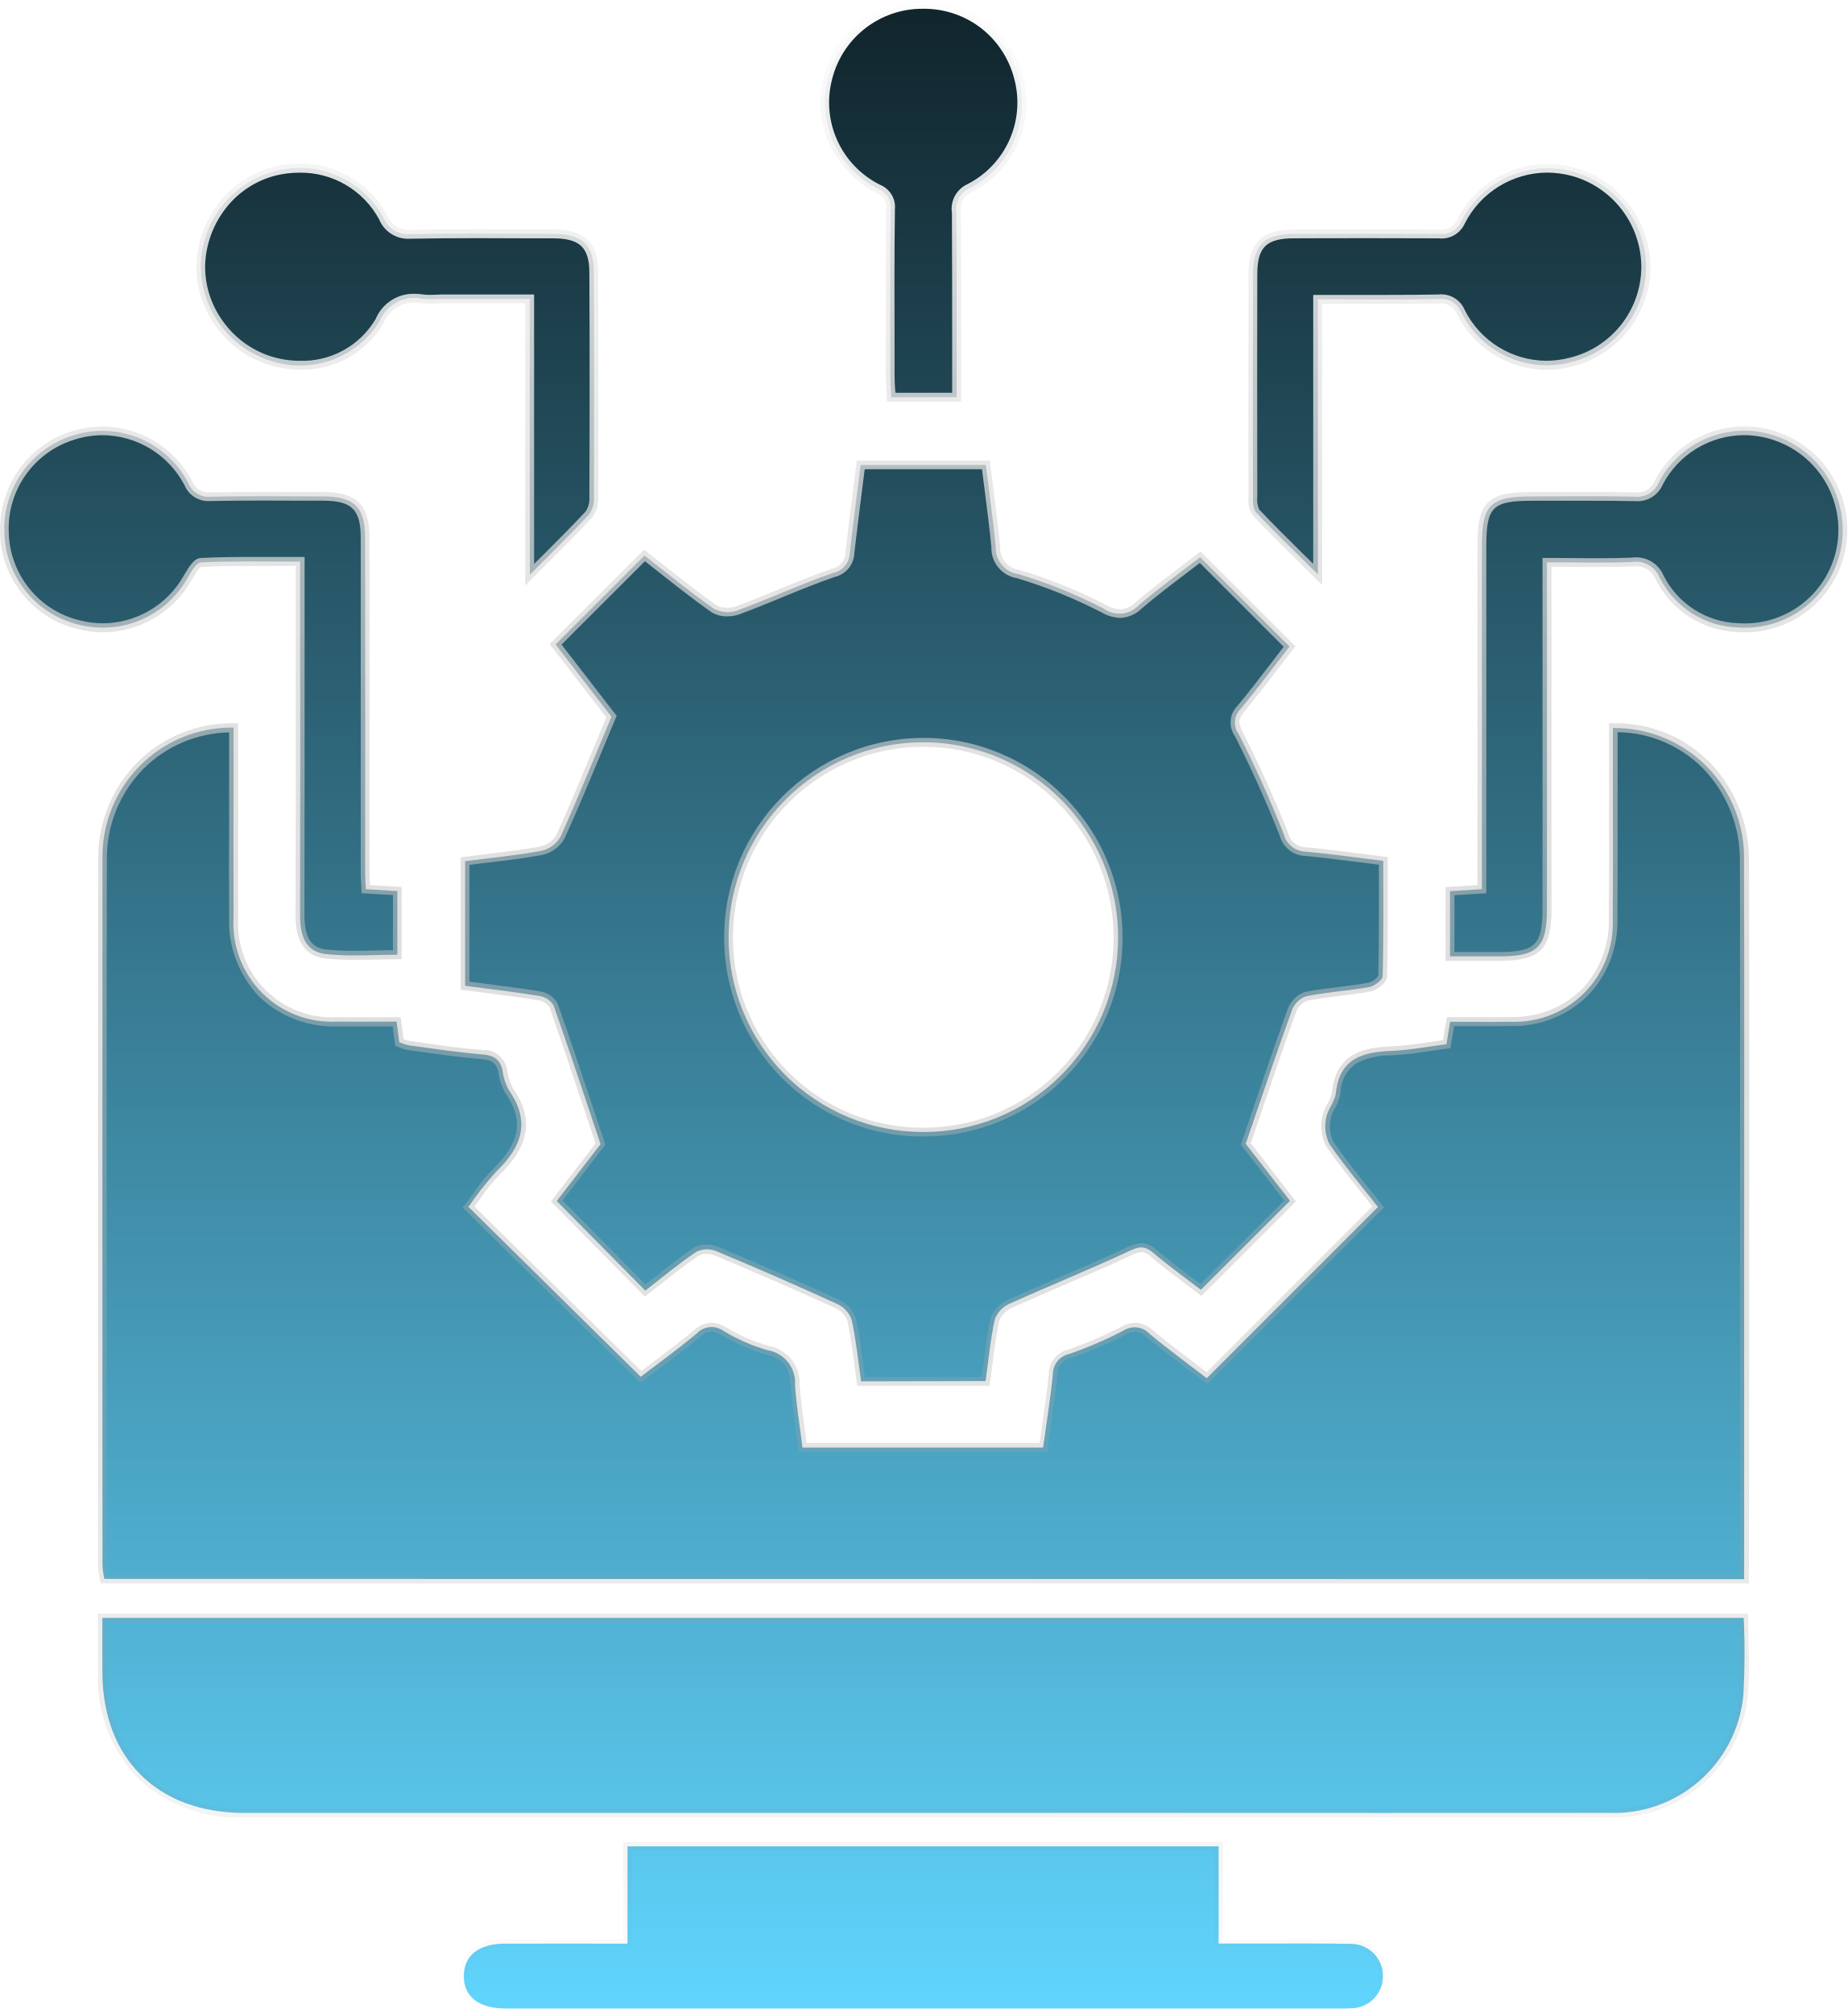
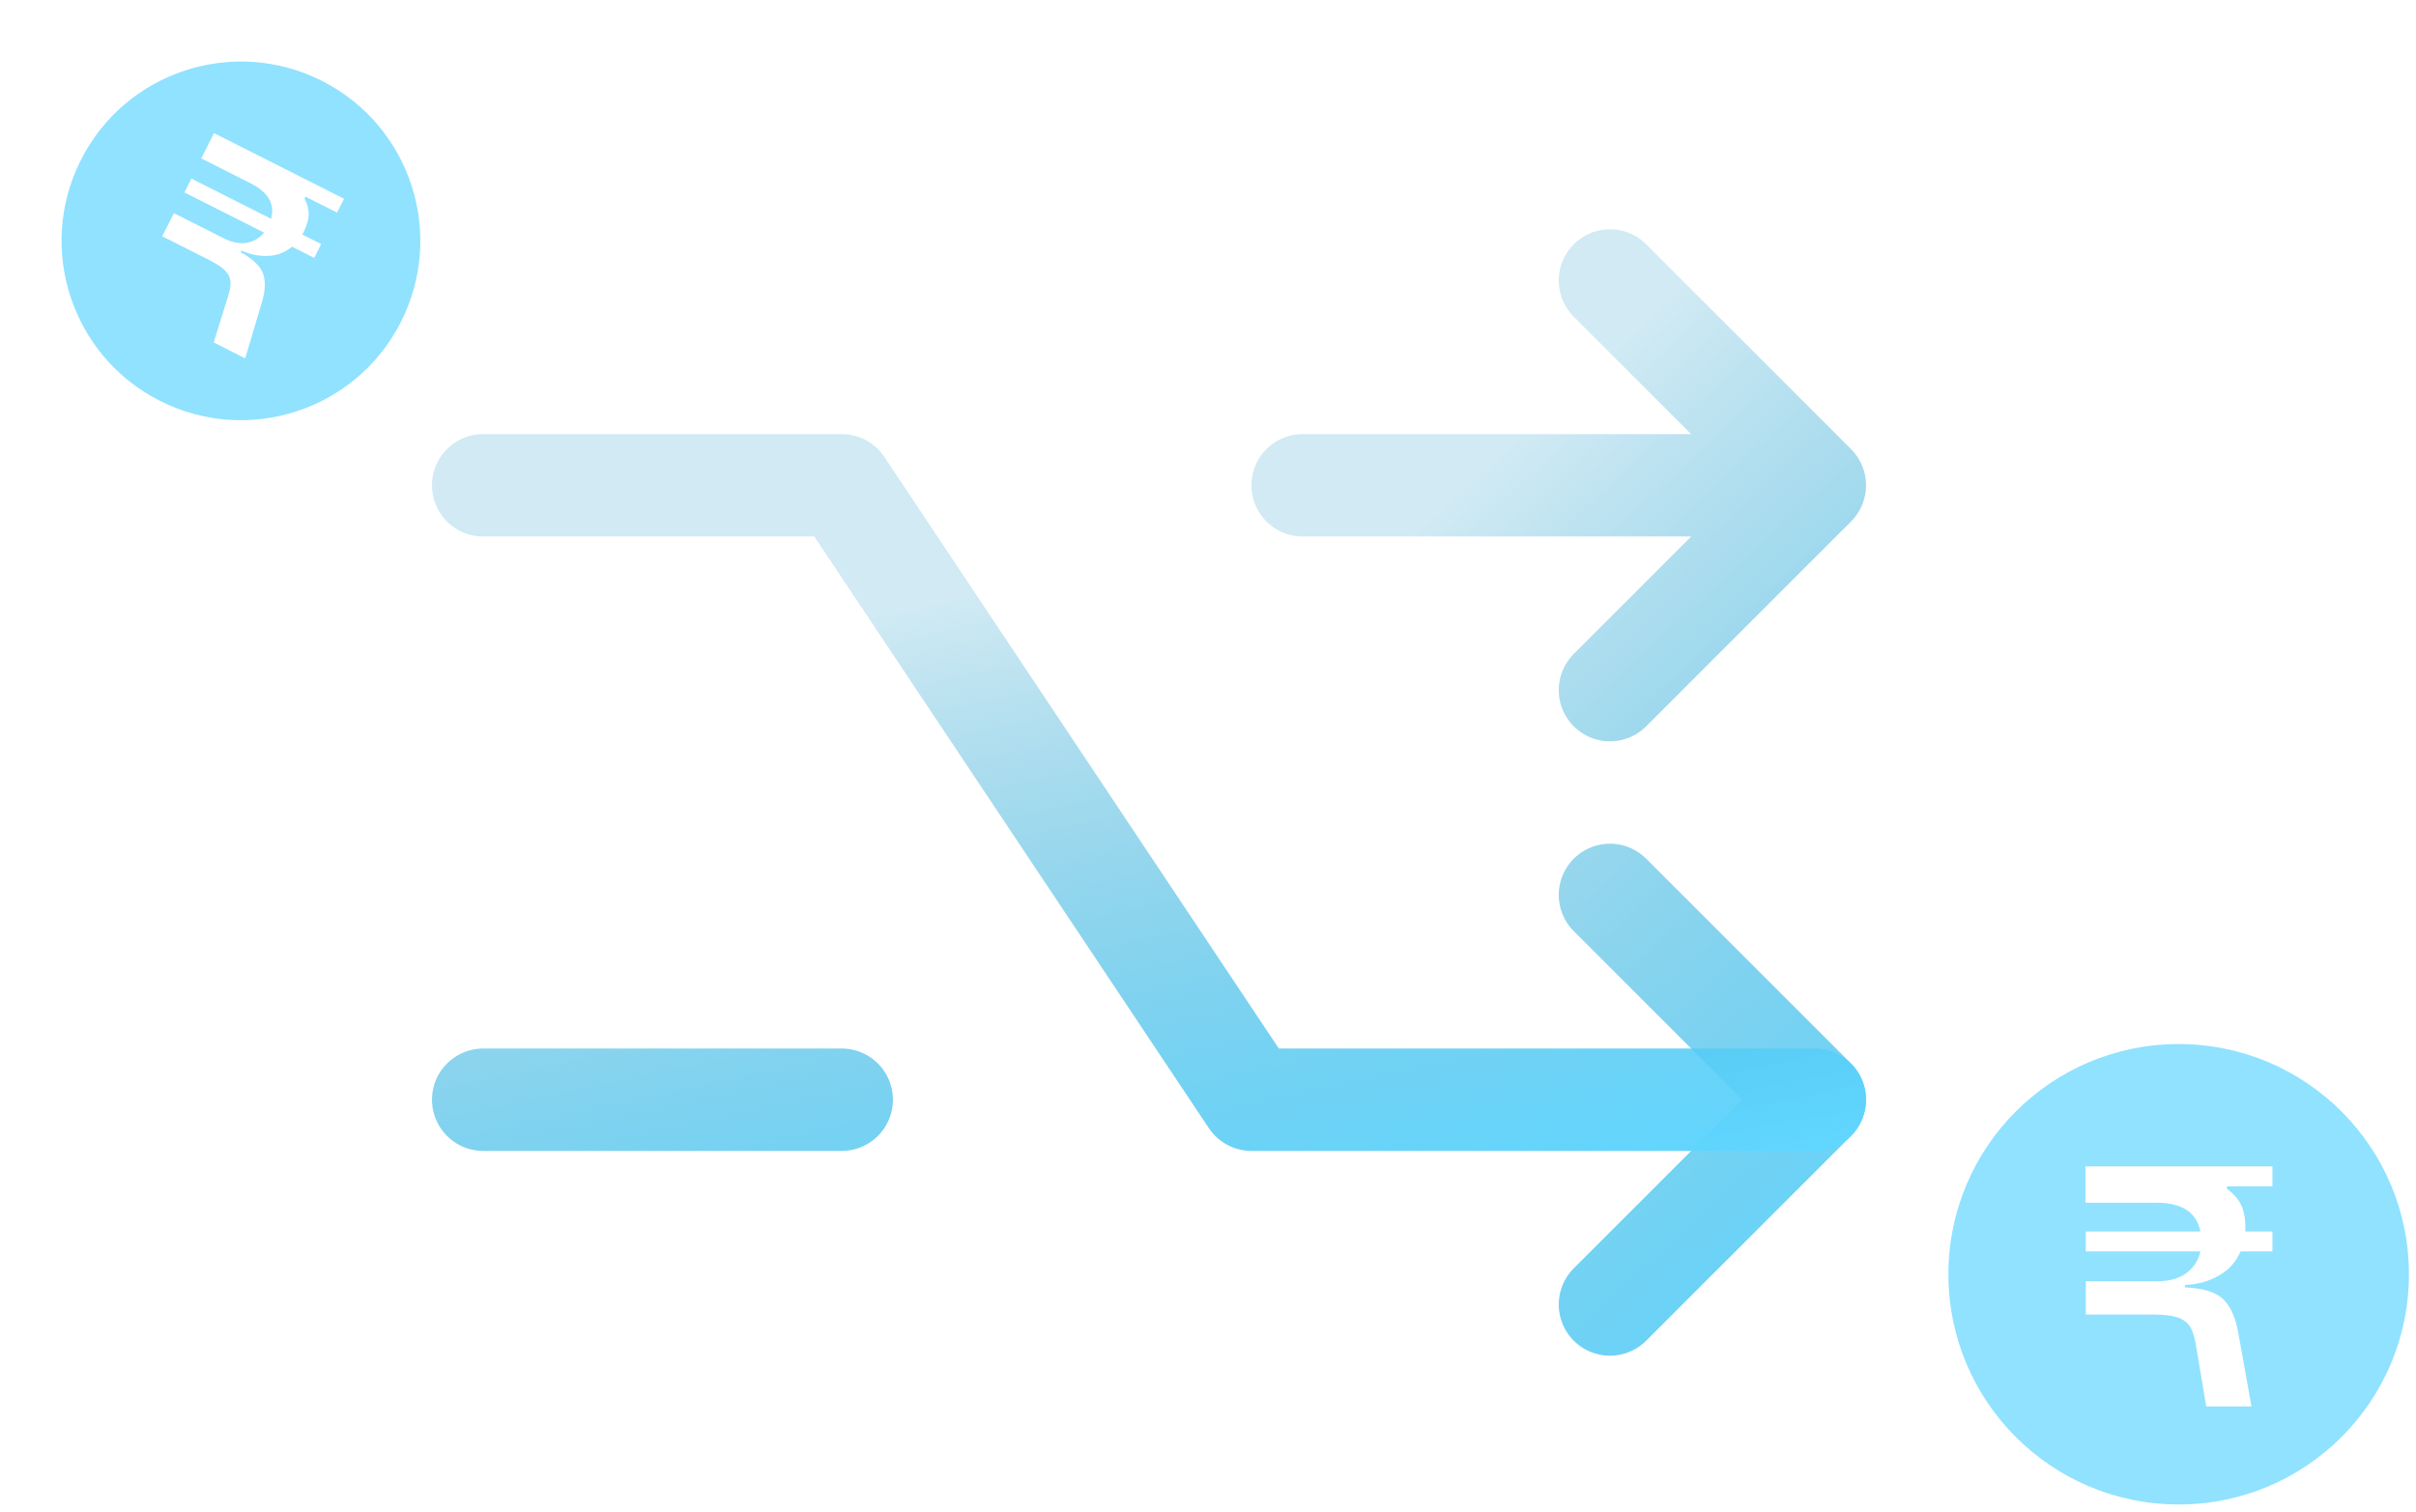
- <svg xmlns="http://www.w3.org/2000/svg" width="83.458" height="90.941" viewBox="0 0 83.458 90.941">
+ <svg xmlns="http://www.w3.org/2000/svg" width="155" height="97" viewBox="0 0 155 97" fill="none">
+   <path opacity="0.7" fill-rule="evenodd" clip-rule="evenodd" d="M139.774 96.547C147.933 96.547 154.547 89.933 154.547 81.773C154.547 73.614 147.933 67 139.774 67C131.614 67 125 73.614 125 81.773C125 89.933 131.614 96.547 139.774 96.547ZM142.885 76.126H145.79V74.849H133.794V77.182H138.35C139.979 77.182 140.926 77.799 141.168 79.031H133.816V80.308H141.168C141.036 80.902 140.728 81.365 140.243 81.717C139.759 82.069 139.121 82.223 138.35 82.223H133.816V84.358H138.152C138.813 84.358 139.319 84.424 139.671 84.534C140.023 84.644 140.309 84.842 140.485 85.106C140.661 85.371 140.794 85.789 140.882 86.317L141.542 90.257H144.447L143.589 85.481C143.413 84.49 143.061 83.764 142.576 83.324C142.07 82.883 141.278 82.663 140.177 82.619V82.465C141.036 82.421 141.784 82.201 142.4 81.827C143.017 81.475 143.457 80.968 143.743 80.308H145.79V79.031H144.051V78.701C144.051 78.129 143.941 77.667 143.765 77.292C143.589 76.94 143.281 76.588 142.863 76.28L142.885 76.126Z" fill="#61D6FF" />
+   <path opacity="0.7" fill-rule="evenodd" clip-rule="evenodd" d="M10.273 25.73C15.946 28.593 22.866 26.316 25.73 20.643C28.594 14.97 26.316 8.049 20.643 5.185C14.97 2.322 8.05 4.599 5.186 10.272C2.322 15.945 4.599 22.866 10.273 25.73ZM19.603 12.623L21.624 13.642L22.072 12.755L13.731 8.544L12.912 10.166L16.08 11.766C17.212 12.337 17.654 13.098 17.39 14.04L12.278 11.46L11.83 12.347L16.942 14.928C16.641 15.295 16.265 15.508 15.804 15.583C15.344 15.658 14.846 15.541 14.31 15.27L11.158 13.679L10.408 15.164L13.423 16.685C13.883 16.917 14.211 17.141 14.418 17.341C14.624 17.541 14.753 17.779 14.783 18.025C14.813 18.27 14.758 18.607 14.633 19.006L13.71 21.977L15.73 22.997L16.81 19.374C17.035 18.624 17.045 17.995 16.863 17.519C16.665 17.035 16.192 16.604 15.442 16.187L15.496 16.08C16.108 16.351 16.706 16.46 17.266 16.416C17.818 16.388 18.302 16.19 18.732 15.832L20.156 16.55L20.604 15.662L19.395 15.052L19.511 14.823C19.711 14.425 19.797 14.065 19.806 13.743C19.807 13.436 19.717 13.083 19.534 12.722L19.603 12.623Z" fill="#61D6FF" />
+   <path d="M103.288 18L116.43 31.143M116.43 31.143L103.288 44.286M116.43 31.143H83.573M103.288 57.429L116.43 70.571L103.288 83.714" stroke="url(#paint0_linear_288_279)" stroke-width="6.571" stroke-linecap="round" stroke-linejoin="round" />
+   <path d="M31 31.143H54L80.286 70.572H116.429M31 70.572H54" stroke="url(#paint1_linear_288_279)" stroke-width="6.571" stroke-linecap="round" stroke-linejoin="round" />
  <defs>
-     <linearGradient id="linear-gradient" x1="0.5" y1="-0.196" x2="0.5" y2="1" gradientUnits="objectBoundingBox">
-       <stop offset="0" />
-       <stop offset="1" stop-color="#61d6ff" />
+     <linearGradient id="paint0_linear_288_279" x1="119.499" y1="86.028" x2="80.437" y2="43.798" gradientUnits="userSpaceOnUse">
+       <stop offset="0.003" stop-color="#61D6FF" />
+       <stop offset="1" stop-color="#1798C6" stop-opacity="0.2" />
    </linearGradient>
-     <linearGradient id="linear-gradient-2" x1="0.5" x2="0.5" y2="1" gradientUnits="objectBoundingBox">
-       <stop offset="0" stop-color="#fff" />
-       <stop offset="1" stop-color="gray" stop-opacity="0" />
+     <linearGradient id="paint1_linear_288_279" x1="124.406" y1="71.96" x2="114.807" y2="26.993" gradientUnits="userSpaceOnUse">
+       <stop offset="0.003" stop-color="#61D6FF" />
+       <stop offset="1" stop-color="#1798C6" stop-opacity="0.2" />
    </linearGradient>
  </defs>
-   <g id="Group_32396" data-name="Group 32396" transform="translate(0.2 7.2)">
-     <g id="Group_32397" data-name="Group 32397">
-       <path id="Union_195" data-name="Union 195" d="M-3868.035,666.323h-36.906c-.16,0-.319,0-.478,0-1.177-.018-1.837-.551-1.827-1.477s.676-1.448,1.855-1.452c1.809-.006,3.618,0,5.537,0V659h26.706v4.388h1.078l1.4,0c1.157,0,2.316-.007,3.473.016a1.443,1.443,0,0,1,1.471,1.447,1.442,1.442,0,0,1-1.452,1.462c-.133.01-.267.012-.4.012C-3867.729,666.327-3867.882,666.323-3868.035,666.323Zm-28.589-8.834q-10.273,0-20.545,0c-3.923,0-6.4-2.466-6.406-6.364,0-.791,0-1.582,0-2.446h74.149a34.39,34.39,0,0,1-.019,3.517,5.879,5.879,0,0,1-6.089,5.291q-10.273.006-20.545,0Zm-26.864-10.575a4.153,4.153,0,0,1-.083-.6q-.006-15.963,0-31.924a5.831,5.831,0,0,1,5.922-5.934v2.268c0,2.1-.009,4.206,0,6.308a4.437,4.437,0,0,0,4.653,4.706c.887.01,1.774,0,2.713,0,.044.343.08.616.12.935a2.436,2.436,0,0,0,.428.137c1.1.147,2.207.32,3.316.409.53.042.816.224.923.743a2.439,2.439,0,0,0,.3.9c.978,1.408.558,2.545-.569,3.635a14.511,14.511,0,0,0-1.273,1.612c2.585,2.549,5.136,5.066,7.783,7.675.742-.568,1.662-1.23,2.531-1.955a.912.912,0,0,1,1.187-.13,8.233,8.233,0,0,0,2,.881,1.489,1.489,0,0,1,1.252,1.6c.066.916.217,1.825.338,2.8h10.869c.15-1.091.33-2.186.44-3.288a.945.945,0,0,1,.74-.939,18.22,18.22,0,0,0,2.449-1.055.927.927,0,0,1,1.186.15c.854.712,1.756,1.366,2.578,2l7.733-7.734c-.69-.881-1.488-1.828-2.191-2.841a1.78,1.78,0,0,1-.151-1.163c.059-.4.4-.754.443-1.148.164-1.557,1.2-1.847,2.5-1.9.821-.031,1.637-.193,2.493-.3.057-.342.106-.64.168-1.015.943,0,1.862.012,2.781,0a4.434,4.434,0,0,0,4.565-4.6c.021-2.548,0-5.1.006-7.646v-1.026a5.847,5.847,0,0,1,5.925,6.021c.02,6.213.006,12.426.006,18.639v13.792Zm34.188-8.924c-.131-.918-.225-1.861-.425-2.781a1.24,1.24,0,0,0-.65-.712q-2.721-1.244-5.483-2.394a1.1,1.1,0,0,0-.891.038c-.813.552-1.573,1.185-2.3,1.75-1.327-1.344-2.617-2.65-4-4.047l1.979-2.568c-.74-2.207-1.409-4.244-2.121-6.266a.9.9,0,0,0-.618-.426c-1.1-.18-2.2-.308-3.379-.464v-5.629c1.125-.145,2.286-.255,3.43-.464a1.345,1.345,0,0,0,.875-.628c.782-1.731,1.492-3.494,2.306-5.433-.739-.955-1.649-2.133-2.526-3.267l4.017-4.016c1.01.787,2.041,1.635,3.129,2.4a1.329,1.329,0,0,0,1.061.085c1.457-.536,2.871-1.193,4.336-1.7a.948.948,0,0,0,.752-.92c.148-1.3.318-2.59.487-3.957h5.658c.154,1.251.326,2.475.446,3.706a1.192,1.192,0,0,0,1.016,1.223,22.249,22.249,0,0,1,3.876,1.57,1.2,1.2,0,0,0,1.576-.169c.918-.785,1.9-1.493,2.766-2.166l4.036,4.037c-.669.863-1.41,1.858-2.2,2.814a.875.875,0,0,0-.087,1.157c.747,1.467,1.422,2.975,2.029,4.507a1.047,1.047,0,0,0,1.007.79c1.137.109,2.27.268,3.487.417,0,1.774.018,3.491-.028,5.2,0,.178-.371.457-.6.5-.939.169-1.9.228-2.833.41a1.061,1.061,0,0,0-.653.605c-.7,1.932-1.35,3.882-2.1,6.067l2,2.575-4.025,4.021c-.64-.492-1.433-1.062-2.179-1.69-.387-.326-.645-.255-1.08-.051-1.778.831-3.6,1.564-5.39,2.373a1.245,1.245,0,0,0-.659.7c-.2.9-.281,1.815-.418,2.791Zm-5.984-20.089a8.765,8.765,0,0,0,8.763,8.824,8.774,8.774,0,0,0,8.832-8.76,8.823,8.823,0,0,0-8.768-8.846h-.027A8.815,8.815,0,0,0-3895.284,617.9Zm32.589.891v-2.947l1.44-.089V614.7q0-7.216,0-14.433c0-1.9.362-2.256,2.3-2.256,1.53,0,3.06-.021,4.588.011a1.049,1.049,0,0,0,1.1-.639,4.361,4.361,0,0,1,5.48-2.031,4.486,4.486,0,0,1,2.731,5.116,4.422,4.422,0,0,1-4.635,3.465,4.109,4.109,0,0,1-3.537-2.258,1.153,1.153,0,0,0-1.255-.7c-1.235.048-2.473.014-3.834.014v1.224q0,7.218,0,14.434c0,1.733-.411,2.139-2.142,2.145l-.939,0Zm-50.759-.1c-.986-.1-1.19-.889-1.189-1.771q.016-7.357,0-14.714v-1.249c-1.565,0-3.023-.031-4.477.035-.219.01-.455.447-.62.724a4.39,4.39,0,0,1-4.9,2.089,4.375,4.375,0,0,1-3.361-4.13,4.408,4.408,0,0,1,3.111-4.422,4.374,4.374,0,0,1,5.2,2.16.978.978,0,0,0,1.021.611c1.687-.036,3.375-.018,5.064-.013,1.411,0,1.9.481,1.9,1.884q.007,7.6,0,15.192c0,.188.017.376.03.669l1.425.085v2.876c-.652,0-1.306.031-1.956.031A12.133,12.133,0,0,1-3913.455,618.689Zm9.185-29.6h-3.967a6.394,6.394,0,0,1-.859-.006,1.691,1.691,0,0,0-1.95,1,4.222,4.222,0,0,1-5,1.776,4.5,4.5,0,0,1-3.081-4.369,4.5,4.5,0,0,1,3.337-4.176,4.32,4.32,0,0,1,4.9,2.081,1.239,1.239,0,0,0,1.3.767c2.131-.039,4.265-.021,6.4-.012,1.3,0,1.817.5,1.821,1.769q.018,5.062,0,10.122a1.241,1.241,0,0,1-.22.783c-.812.876-1.671,1.709-2.676,2.722Zm32.809,9.642c-.158-.169-.136-.537-.137-.814q-.012-4.971,0-9.941c0-1.336.507-1.82,1.865-1.824,2.167-.007,4.333-.011,6.5,0a.969.969,0,0,0,1.042-.564,4.373,4.373,0,0,1,5.087-2.242,4.493,4.493,0,0,1,3.265,4.336,4.453,4.453,0,0,1-3.358,4.253,4.317,4.317,0,0,1-4.99-2.238.968.968,0,0,0-1.024-.606c-1.776.034-3.555.013-5.454.013v12.424C-3869.7,600.506-3870.609,599.643-3871.461,598.731Zm-16.476-5.2c-.016-.357-.043-.694-.043-1.031,0-2.482-.019-4.965.013-7.446a.889.889,0,0,0-.564-.937,4.372,4.372,0,0,1-2.27-4.985,4.41,4.41,0,0,1,4.34-3.345,4.387,4.387,0,0,1,4.276,3.3,4.339,4.339,0,0,1-2.21,5,1.041,1.041,0,0,0-.6,1.121c.02,2.735.01,5.469.01,8.321Z" transform="translate(3928 -582.786)" fill="url(#linear-gradient)" />
-       <path id="Union_195_-_Outline" data-name="Union 195 - Outline" d="M-3867.576,666.527c-.153,0-.307,0-.459,0h-37.386c-1.28-.019-2.036-.647-2.024-1.679s.779-1.645,2.055-1.65c.678,0,1.418,0,2.327,0h3.011V658.8h27.106v4.388h.878l.923,0,.609,0,1.138,0c.89,0,1.572.006,2.21.018a1.65,1.65,0,0,1,1.667,1.646,1.635,1.635,0,0,1-1.637,1.663C-3867.281,666.523-3867.412,666.527-3867.576,666.527Zm-37.365-.4h36.906c.153,0,.306,0,.459,0s.275,0,.387-.012a1.24,1.24,0,0,0,1.267-1.261,1.242,1.242,0,0,0-1.275-1.249c-.636-.012-1.316-.018-2.2-.018l-1.136,0-.609,0-.924,0h-1.278V659.2h-26.306v4.388h-3.411c-.909,0-1.648,0-2.326,0-.614,0-1.644.168-1.656,1.254-.005.467.2,1.253,1.63,1.275.1,0,.21,0,.315,0Zm28.862-8.433h-31.792c-3.65,0-6.6,0-9.3,0a6.642,6.642,0,0,1-4.811-1.779,6.583,6.583,0,0,1-1.794-4.785c0-.522,0-1.045,0-1.588,0-.28,0-.565,0-.858v-.2h74.549v.2c0,.391.01.778.02,1.153a18.056,18.056,0,0,1-.04,2.385,6.078,6.078,0,0,1-6.288,5.47C-3861.526,657.689-3867.862,657.691-3876.079,657.691Zm-20.545-.4h20.545c8.217,0,14.553,0,20.545,0a5.688,5.688,0,0,0,5.89-5.112,17.725,17.725,0,0,0,.038-2.333c-.008-.314-.017-.636-.02-.964h-73.75c0,.224,0,.443,0,.658,0,.543,0,1.065,0,1.587.01,3.8,2.387,6.163,6.206,6.165,2.694,0,5.648,0,9.3,0Zm47.432-10.175h-74.469l-.025-.171c-.008-.053-.018-.109-.029-.169a2.518,2.518,0,0,1-.056-.461q0-3.3,0-6.6c0-8.3-.009-16.884.008-25.325a6.151,6.151,0,0,1,1.761-4.364,6.049,6.049,0,0,1,4.332-1.77h.228v2.467q0,.949,0,1.9c0,1.445,0,2.94,0,4.409a4.244,4.244,0,0,0,4.455,4.507c.285,0,.587,0,.95,0,.575,0,1.157,0,1.761,0h.176l.028.215c.036.281.067.516.1.773l.021.008a1.154,1.154,0,0,0,.25.077l.788.108c.825.115,1.678.233,2.518.3a1.045,1.045,0,0,1,1.1.9l.006.029a2.206,2.206,0,0,0,.265.8c.941,1.354.752,2.591-.594,3.893a8.027,8.027,0,0,0-.883,1.088c-.086.12-.174.242-.263.361l.993.98c2.165,2.136,4.32,4.261,6.541,6.45.167-.127.34-.257.522-.393.582-.437,1.242-.932,1.865-1.451a1.2,1.2,0,0,1,.783-.338,1.3,1.3,0,0,1,.627.186l.067.036a7.783,7.783,0,0,0,1.884.826,1.7,1.7,0,0,1,1.406,1.775c.045.628.13,1.247.22,1.9.032.231.064.468.1.708h10.519c.037-.266.076-.533.114-.793.11-.758.224-1.541.3-2.314a1.139,1.139,0,0,1,.875-1.109,17.883,17.883,0,0,0,2.422-1.044,1.333,1.333,0,0,1,.609-.171,1.222,1.222,0,0,1,.8.345c.6.5,1.235.98,1.844,1.441.2.153.4.3.588.446l7.484-7.484c-.152-.193-.308-.388-.471-.592-.541-.676-1.1-1.376-1.617-2.119a2.01,2.01,0,0,1-.184-1.306,2.009,2.009,0,0,1,.241-.623,1.566,1.566,0,0,0,.2-.517c.183-1.742,1.4-2.027,2.693-2.076a15.332,15.332,0,0,0,1.682-.188c.211-.031.427-.063.646-.093.047-.284.091-.548.144-.869l.028-.167h.17l.894,0,.872,0c.388,0,.71,0,1.013-.007a4.405,4.405,0,0,0,3.14-1.246,4.417,4.417,0,0,0,1.228-3.158c.014-1.737.011-3.5.008-5.213q0-1.216,0-2.432v-1.224l.2,0h.084a5.927,5.927,0,0,1,4.3,1.8,6.333,6.333,0,0,1,1.744,4.425c.014,4.4.011,8.868.008,13.191q0,2.724,0,5.448Zm-74.128-.4h73.728V633.122q0-2.724,0-5.448c0-4.323.006-8.794-.008-13.19a5.936,5.936,0,0,0-1.632-4.148,5.523,5.523,0,0,0-3.893-1.673v.826q0,1.215,0,2.431c0,1.71.006,3.478-.009,5.217a4.807,4.807,0,0,1-1.344,3.437,4.8,4.8,0,0,1-3.418,1.364c-.3,0-.628.007-1.019.007l-.873,0-.722,0c-.05.3-.093.558-.141.848l-.024.147-.148.019c-.264.034-.529.073-.785.111a15.62,15.62,0,0,1-1.726.192,3.369,3.369,0,0,0-1.581.353,1.663,1.663,0,0,0-.729,1.364,1.88,1.88,0,0,1-.244.66,1.7,1.7,0,0,0-.2.5,1.619,1.619,0,0,0,.117,1.02c.508.732,1.063,1.426,1.6,2.1.2.254.4.494.583.734l.109.139-.125.125-7.733,7.734-.124.124-.139-.107c-.236-.181-.473-.361-.725-.551-.614-.463-1.248-.942-1.86-1.453a.849.849,0,0,0-.54-.252.955.955,0,0,0-.426.126,18.248,18.248,0,0,1-2.476,1.066.752.752,0,0,0-.606.77c-.078.783-.192,1.571-.3,2.333-.046.316-.094.642-.137.963l-.024.173h-11.22l-.022-.175c-.037-.3-.078-.593-.117-.879-.091-.662-.176-1.288-.222-1.928-.062-.86-.36-1.243-1.1-1.415a8.08,8.08,0,0,1-1.985-.864l-.066-.036a.925.925,0,0,0-.436-.137.838.838,0,0,0-.527.245c-.63.525-1.295,1.024-1.881,1.464-.232.174-.451.338-.657.5l-.138.106-.124-.122c-2.265-2.232-4.459-4.4-6.665-6.572l-1.245-1.228.109-.14c.121-.156.238-.319.362-.491a8.3,8.3,0,0,1,.929-1.142c1.2-1.156,1.363-2.2.543-3.377a2.524,2.524,0,0,1-.328-.946l-.006-.028c-.082-.4-.269-.546-.743-.584-.851-.068-1.71-.187-2.541-.3-.262-.036-.524-.073-.786-.108a1.486,1.486,0,0,1-.342-.1c-.043-.017-.083-.032-.122-.045l-.12-.039-.016-.125c-.033-.262-.063-.494-.1-.76-.541,0-1.066,0-1.585,0-.365,0-.668,0-.954,0a4.883,4.883,0,0,1-3.513-1.364,4.938,4.938,0,0,1-1.338-3.541c-.008-1.471-.007-2.966,0-4.412q0-.949,0-1.9v-2.066a5.637,5.637,0,0,0-3.876,1.649,5.754,5.754,0,0,0-1.646,4.083c-.017,8.441-.012,17.024-.008,25.324q0,3.3,0,6.6a2.193,2.193,0,0,0,.049.388Zm39.819-8.524h-5.973l-.025-.172c-.036-.25-.069-.506-.1-.754-.087-.664-.177-1.351-.321-2.013a1.047,1.047,0,0,0-.538-.572c-1.76-.8-3.6-1.609-5.477-2.391a.942.942,0,0,0-.347-.06.678.678,0,0,0-.355.079c-.591.4-1.156.847-1.7,1.278-.2.154-.4.314-.593.465l-.14.108-.764-.774-3.356-3.4-.123-.124.106-.138,1.913-2.484-.44-1.318c-.56-1.678-1.089-3.263-1.645-4.843a.729.729,0,0,0-.463-.3c-.792-.13-1.582-.232-2.418-.339q-.471-.06-.954-.124l-.174-.023v-5.98l.174-.022c.314-.04.637-.079.949-.116.812-.1,1.651-.2,2.47-.347a1.162,1.162,0,0,0,.728-.514c.579-1.282,1.119-2.583,1.692-3.96q.277-.667.567-1.36l-1.538-1.989-1.024-1.325.125-.124,3.584-3.583.559-.558.139.109c.263.205.533.419.795.625.75.593,1.526,1.207,2.326,1.77a.934.934,0,0,0,.5.119,1.134,1.134,0,0,0,.378-.059c.647-.238,1.3-.505,1.927-.763.785-.322,1.6-.655,2.413-.937a.752.752,0,0,0,.619-.753c.1-.906.216-1.8.334-2.738q.076-.6.153-1.221l.022-.175h6.012l.021.176q.067.547.137,1.087c.11.86.224,1.749.309,2.624a1,1,0,0,0,.873,1.051,22.514,22.514,0,0,1,3.911,1.584,1.454,1.454,0,0,0,.641.195,1.1,1.1,0,0,0,.714-.337c.654-.559,1.333-1.074,1.99-1.573.273-.207.531-.4.784-.6l.139-.108.125.125,4.036,4.037.125.125-.108.139c-.188.242-.381.494-.58.753-.518.676-1.053,1.375-1.623,2.065-.272.33-.284.505-.063.939.731,1.437,1.417,2.959,2.037,4.524a.856.856,0,0,0,.841.664c.807.078,1.6.179,2.443.286.344.044.692.088,1.048.132l.176.021v.177q0,.588,0,1.169c0,1.39.006,2.7-.029,4.041-.008.306-.47.637-.767.691-.447.08-.9.137-1.344.191-.491.061-1,.123-1.487.219a.878.878,0,0,0-.5.477c-.535,1.479-1.045,2.978-1.585,4.566q-.233.683-.476,1.4l.24.309,1.692,2.181.108.139-.125.125-2,2-2.022,2.02-.124.124-.139-.107c-.182-.14-.375-.285-.579-.438-.5-.377-1.07-.8-1.607-1.257a.578.578,0,0,0-.384-.178,1.25,1.25,0,0,0-.482.154c-1,.469-2.036.913-3.036,1.343-.775.333-1.576.678-2.356,1.031a1.053,1.053,0,0,0-.547.566c-.139.633-.221,1.278-.308,1.96-.034.265-.069.539-.107.815Zm-5.626-.4h5.278c.029-.216.056-.43.083-.638.088-.691.171-1.344.314-2a1.428,1.428,0,0,1,.772-.844c.784-.355,1.587-.7,2.364-1.034,1-.428,2.027-.872,3.024-1.338a1.537,1.537,0,0,1,.652-.192.98.98,0,0,1,.642.272c.529.445,1.092.869,1.59,1.243l.442.334,1.9-1.9,1.878-1.877-1.584-2.041-.372-.48.035-.1q.262-.766.51-1.5c.541-1.59,1.052-3.091,1.588-4.573a1.247,1.247,0,0,1,.8-.734c.5-.1,1.017-.162,1.514-.223.435-.054.885-.109,1.322-.188a.8.8,0,0,0,.439-.315c.035-1.329.032-2.638.029-4.023q0-.494,0-.993l-.875-.11c-.838-.107-1.63-.208-2.431-.285a1.237,1.237,0,0,1-1.174-.916c-.615-1.554-1.3-3.064-2.021-4.49a1.065,1.065,0,0,1,.111-1.375c.565-.684,1.1-1.38,1.614-2.053.161-.21.319-.416.473-.616l-3.787-3.788c-.21.162-.424.324-.648.494-.652.495-1.326,1.007-1.971,1.558a1.476,1.476,0,0,1-.974.433,1.824,1.824,0,0,1-.823-.238,22.116,22.116,0,0,0-3.841-1.557,1.379,1.379,0,0,1-1.16-1.4c-.084-.869-.2-1.755-.308-2.612q-.058-.455-.116-.913h-5.3q-.066.529-.131,1.046c-.119.941-.231,1.83-.334,2.734a1.148,1.148,0,0,1-.886,1.086c-.806.279-1.612.609-2.392.929-.633.26-1.287.528-1.941.769a1.541,1.541,0,0,1-.516.083,1.3,1.3,0,0,1-.729-.192c-.809-.57-1.59-1.187-2.344-1.783-.215-.17-.435-.344-.653-.515l-.309.308-3.459,3.458.809,1.047,1.609,2.081.071.092-.045.108q-.314.75-.611,1.466c-.573,1.38-1.115,2.684-1.7,3.971a1.542,1.542,0,0,1-1.021.742c-.832.152-1.677.253-2.5.35-.253.03-.514.061-.771.094v5.278l.779.1c.84.108,1.633.21,2.433.341a1.084,1.084,0,0,1,.774.557c.557,1.583,1.087,3.17,1.647,4.85q.233.7.474,1.419l.034.1-.065.085-1.872,2.43,3.233,3.275.515.521.449-.354c.552-.436,1.122-.886,1.725-1.295a1.079,1.079,0,0,1,.58-.149,1.333,1.333,0,0,1,.5.091c1.878.784,3.725,1.59,5.49,2.4a1.424,1.424,0,0,1,.762.851c.148.679.239,1.374.326,2.046C-3889.178,637.4-3889.153,637.6-3889.126,637.791Zm2.638-10.865h-.034a8.937,8.937,0,0,1-6.355-2.645,8.97,8.97,0,0,1-2.607-6.38,9.01,9.01,0,0,1,9-8.981h.029a8.917,8.917,0,0,1,6.346,2.665,8.969,8.969,0,0,1,2.62,6.381,8.924,8.924,0,0,1-2.64,6.343A8.953,8.953,0,0,1-3886.488,626.926Zm0-17.606a8.609,8.609,0,0,0-8.6,8.582,8.573,8.573,0,0,0,2.491,6.1,8.539,8.539,0,0,0,6.073,2.526h.032a8.555,8.555,0,0,0,6.076-2.5,8.527,8.527,0,0,0,2.522-6.061,8.572,8.572,0,0,0-2.5-6.1,8.521,8.521,0,0,0-6.064-2.547Zm25.092,9.673h-1.5v-3.334l.187-.012.761-.047.492-.03V614.7q0-7.216,0-14.433c0-2.019.444-2.456,2.5-2.456l1.228,0q.672,0,1.343,0c.788,0,1.43.006,2.021.018h.05a.84.84,0,0,0,.875-.535,4.558,4.558,0,0,1,4.032-2.445,4.628,4.628,0,0,1,1.7.324,4.676,4.676,0,0,1,2.853,5.347,4.625,4.625,0,0,1-4.525,3.631c-.105,0-.213,0-.319-.011a4.309,4.309,0,0,1-3.7-2.365.927.927,0,0,0-.962-.6l-.108,0c-.452.018-.942.026-1.543.026-.364,0-.724,0-1.106-.006-.323,0-.655-.005-.992-.006v5.148c0,3.379,0,6.873,0,10.31,0,1.835-.5,2.339-2.342,2.345Zm-1.1-.4h1.1l.938,0c1.615-.005,1.942-.333,1.943-1.945,0-3.437,0-6.931,0-10.31v-5.549h.2c.409,0,.809,0,1.2.006s.74.006,1.1.006c.6,0,1.082-.008,1.528-.026a1.346,1.346,0,0,1,1.439.809,3.926,3.926,0,0,0,3.374,2.153c.1.006.2.01.292.01a4.227,4.227,0,0,0,4.135-3.32,4.274,4.274,0,0,0-2.609-4.886,4.23,4.23,0,0,0-1.55-.3,4.164,4.164,0,0,0-3.681,2.237,1.235,1.235,0,0,1-1.226.744h-.058c-.588-.012-1.228-.018-2.013-.018q-.671,0-1.341,0l-1.229,0c-1.827,0-2.1.269-2.1,2.056q0,7.216,0,14.433v1.244l-.187.012-.68.042-.573.035Zm-49.708.351a12.191,12.191,0,0,1-1.272-.057c-1.37-.141-1.369-1.518-1.368-1.971.008-3.625.007-7.311.006-10.875q0-1.919,0-3.839v-1.049l-.935,0q-.544,0-1.075,0c-.62,0-1.437,0-2.258.042-.1.024-.328.406-.412.55l-.045.076a4.615,4.615,0,0,1-3.979,2.326,4.613,4.613,0,0,1-1.144-.145,4.576,4.576,0,0,1-3.511-4.318,4.753,4.753,0,0,1,.847-2.882,4.571,4.571,0,0,1,2.4-1.737,4.66,4.66,0,0,1,1.387-.214,4.6,4.6,0,0,1,4.046,2.468.773.773,0,0,0,.8.508h.042c.7-.015,1.447-.022,2.364-.022.564,0,1.138,0,1.692.005l1.012,0c1.528.005,2.1.57,2.1,2.084,0,3.376,0,6.809,0,10.129q0,2.532,0,5.064c0,.112.006.225.014.367,0,.036,0,.074.006.113l.384.023.861.051.188.011v3.264h-.2c-.324,0-.655.008-.975.016S-3911.876,618.945-3912.2,618.945Zm-4.645-18.2q.533,0,1.077,0t1.133,0h.2V602.2q0,1.919,0,3.839c0,3.565,0,7.251-.006,10.876,0,1.029.3,1.5,1.01,1.572a11.819,11.819,0,0,0,1.231.055c.322,0,.652-.008.971-.016.257-.006.521-.013.785-.015v-2.488l-.674-.04-.743-.044-.008-.18c0-.109-.01-.2-.015-.288-.008-.143-.015-.266-.015-.39q0-2.532,0-5.064c0-3.32,0-6.752,0-10.128,0-1.286-.4-1.68-1.7-1.684l-1.013,0c-.554,0-1.127-.005-1.691-.005-.914,0-1.663.007-2.355.022h-.051a1.16,1.16,0,0,1-1.15-.715,4.208,4.208,0,0,0-3.7-2.261,4.256,4.256,0,0,0-1.268.2,4.2,4.2,0,0,0-2.971,4.226,4.18,4.18,0,0,0,3.21,3.941,4.214,4.214,0,0,0,1.045.133,4.219,4.219,0,0,0,3.636-2.13l.044-.075c.2-.344.431-.733.739-.747C-3918.295,600.752-3917.472,600.747-3916.848,600.747Zm12.378,1.287V589.289h-3.767c-.086,0-.172,0-.263.006s-.185.007-.278.007a2.519,2.519,0,0,1-.344-.021,2.76,2.76,0,0,0-.373-.028,1.463,1.463,0,0,0-1.375.93,4.232,4.232,0,0,1-3.766,2.1,4.817,4.817,0,0,1-1.467-.229,4.665,4.665,0,0,1-2.369-1.762,4.57,4.57,0,0,1-.851-2.806,4.816,4.816,0,0,1,1.045-2.778,4.538,4.538,0,0,1,2.444-1.584,4.9,4.9,0,0,1,1.161-.141,4.417,4.417,0,0,1,3.96,2.321,1.049,1.049,0,0,0,1.123.662c.891-.016,1.839-.024,2.984-.024.83,0,1.673,0,2.488.008l.929,0c1.412.005,2.016.594,2.02,1.968.011,3.2.01,6.512,0,10.124a1.461,1.461,0,0,1-.274.918c-.6.643-1.229,1.275-1.9,1.945-.251.25-.51.509-.781.781Zm-3.767-13.145h4.167v12.175l.44-.439c.668-.667,1.3-1.3,1.89-1.934a1.059,1.059,0,0,0,.167-.648c.015-3.61.016-6.921,0-10.121,0-1.154-.428-1.565-1.622-1.569l-.93,0c-.815,0-1.657-.008-2.486-.008-1.143,0-2.088.008-2.977.024h-.063a1.415,1.415,0,0,1-1.419-.872,4.023,4.023,0,0,0-3.608-2.111,4.5,4.5,0,0,0-1.066.129,4.137,4.137,0,0,0-2.227,1.445,4.415,4.415,0,0,0-.958,2.545,4.168,4.168,0,0,0,.778,2.559,4.263,4.263,0,0,0,2.163,1.611,4.417,4.417,0,0,0,1.345.21,3.837,3.837,0,0,0,3.418-1.894,1.852,1.852,0,0,1,1.724-1.134,3.159,3.159,0,0,1,.427.031,2.125,2.125,0,0,0,.29.017c.087,0,.173,0,.264-.006S-3908.33,588.889-3908.237,588.889Zm39.769,13.124-.341-.338c-.27-.267-.53-.523-.783-.772-.711-.7-1.382-1.357-2.015-2.035a1.248,1.248,0,0,1-.191-.857c0-.032,0-.063,0-.093-.009-3.857-.01-7.016,0-9.942,0-1.433.6-2.019,2.065-2.023.936,0,2.045-.006,3.174-.006,1.222,0,2.311,0,3.327.011h.033a.762.762,0,0,0,.832-.459,4.59,4.59,0,0,1,4.068-2.509,4.745,4.745,0,0,1,1.248.169,4.688,4.688,0,0,1,3.412,4.531,4.636,4.636,0,0,1-3.507,4.443,4.694,4.694,0,0,1-1.2.157,4.547,4.547,0,0,1-4.022-2.494.775.775,0,0,0-.844-.5c-.7.013-1.443.019-2.4.019-.492,0-.987,0-1.49,0l-1.369,0Zm1.907-15.667c-1.129,0-2.238,0-3.173.006-1.259,0-1.663.4-1.666,1.624-.008,2.926-.007,6.084,0,9.94,0,.031,0,.063,0,.1a1.15,1.15,0,0,0,.083.582c.627.671,1.3,1.328,2,2.023l.444.437V588.909h.2c.532,0,1.054,0,1.57,0s1,0,1.488,0c.954,0,1.692-.006,2.392-.019a1.157,1.157,0,0,1,1.2.712,4.152,4.152,0,0,0,3.67,2.283,4.291,4.291,0,0,0,1.093-.144,4.24,4.24,0,0,0,3.209-4.062,4.283,4.283,0,0,0-3.118-4.14,4.345,4.345,0,0,0-1.143-.155,4.2,4.2,0,0,0-3.715,2.3,1.144,1.144,0,0,1-1.184.669h-.036C-3864.252,586.35-3865.34,586.346-3866.561,586.346Zm-18.223,7.383h-3.344l-.008-.191c-.005-.114-.011-.226-.017-.336-.013-.241-.026-.469-.026-.7q0-.689,0-1.379c0-1.989-.01-4.046.016-6.069a.7.7,0,0,0-.459-.758,4.792,4.792,0,0,1-2.12-2.232,4.478,4.478,0,0,1-.249-2.978,4.592,4.592,0,0,1,4.515-3.5h.019a4.6,4.6,0,0,1,4.469,3.445,4.533,4.533,0,0,1-2.309,5.233c-.448.241-.5.484-.493.944.015,2.05.013,4.066.011,6.2q0,1.052,0,2.122Zm-2.962-.4h2.562q0-.969,0-1.922c0-2.133,0-4.149-.011-6.2a1.228,1.228,0,0,1,.7-1.3,4.14,4.14,0,0,0,2.112-4.777,4.234,4.234,0,0,0-1.5-2.279,4.215,4.215,0,0,0-2.583-.87h-.017a4.2,4.2,0,0,0-4.128,3.194,4.155,4.155,0,0,0,2.172,4.76,1.081,1.081,0,0,1,.668,1.115c-.026,2.02-.021,4.075-.016,6.063q0,.69,0,1.38c0,.224.012.446.025.682Q-3887.75,593.254-3887.747,593.329Z" transform="translate(3928 -582.786)" fill="url(#linear-gradient-2)" />
-     </g>
-   </g>
</svg>
